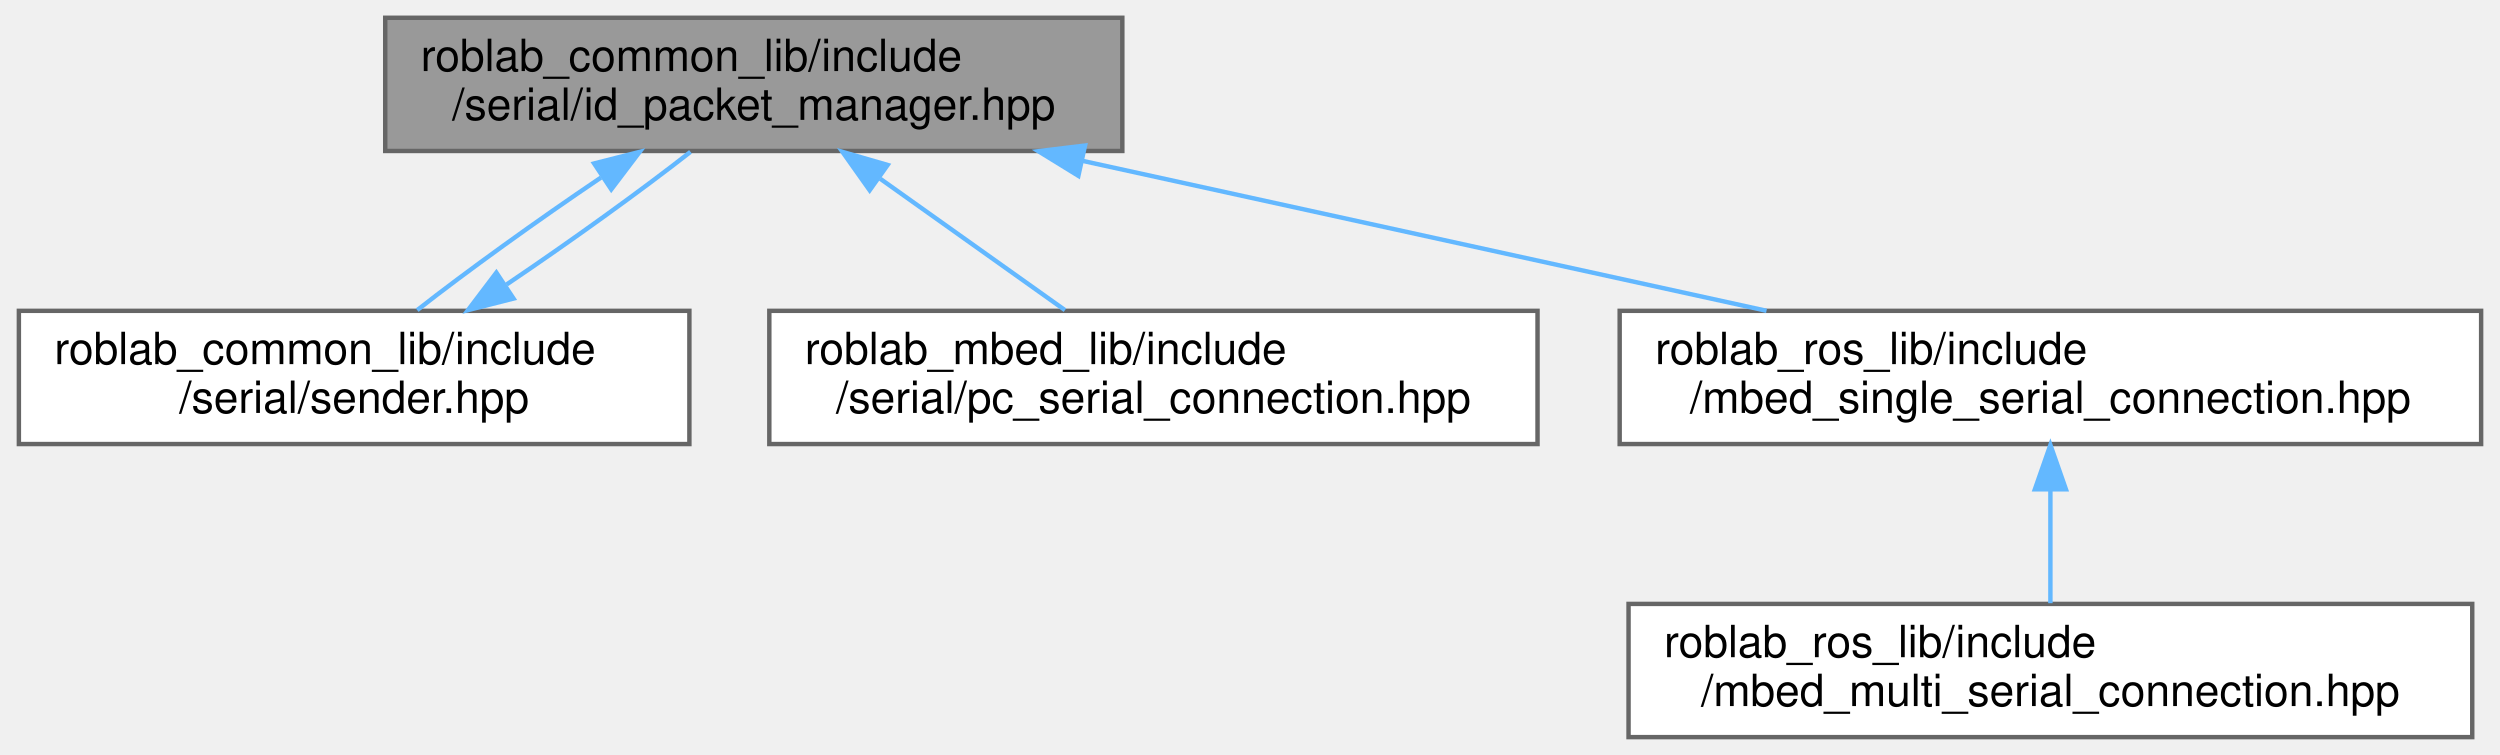
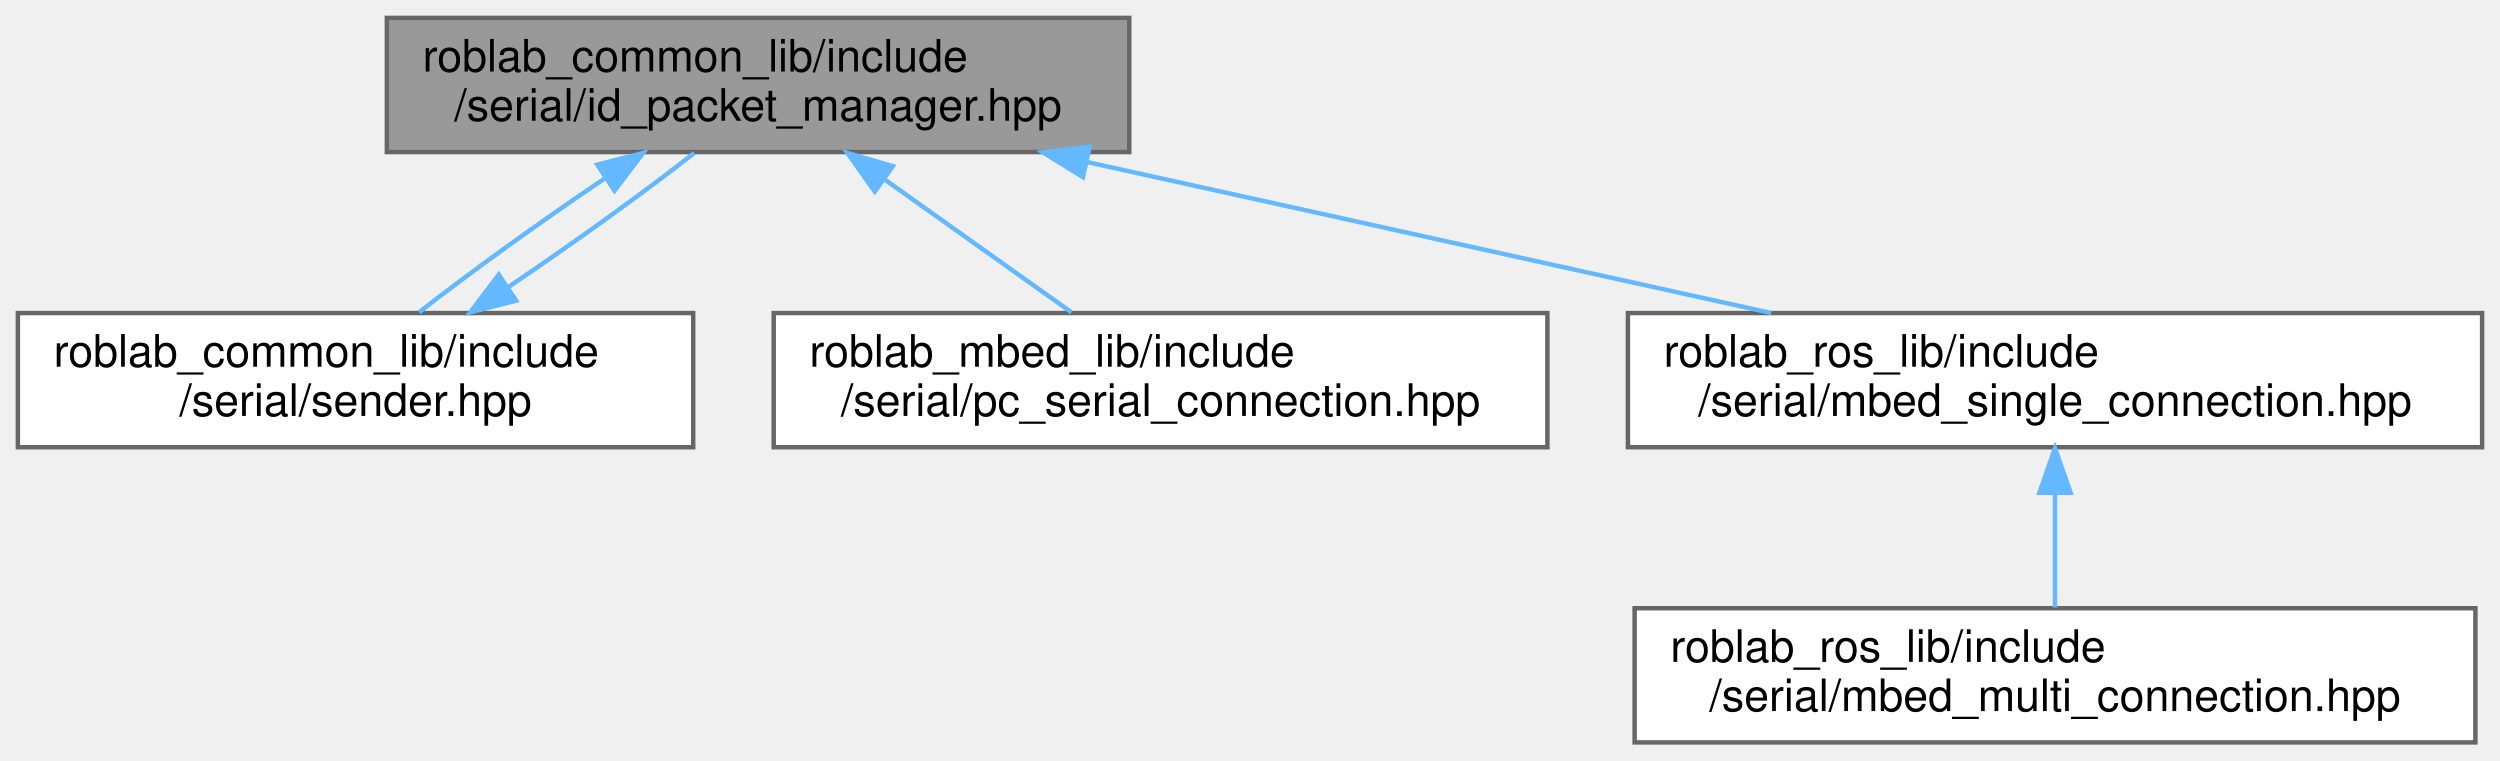
- <svg xmlns="http://www.w3.org/2000/svg" xmlns:xlink="http://www.w3.org/1999/xlink" width="563pt" height="170pt" viewBox="0.00 0.00 562.50 170.00">
+ <svg xmlns="http://www.w3.org/2000/svg" xmlns:xlink="http://www.w3.org/1999/xlink" width="559pt" height="170pt" viewBox="0.00 0.00 559.00 170.00">
  <g id="graph0" class="graph" transform="scale(1 1) rotate(0) translate(4 166)">
    <g id="node1" class="node">
      <g id="a_node1">
        <a xlink:title="ID付きパケットデータを管理">
          <polygon fill="#999999" stroke="#666666" points="248.5,-162 82.5,-162 82.5,-132 248.5,-132 248.5,-162" />
          <text text-anchor="start" x="90.5" y="-150" font-family="Helvetica,sans-Serif" font-size="10.00">roblab_common_lib/include</text>
          <text text-anchor="middle" x="165.5" y="-139" font-family="Helvetica,sans-Serif" font-size="10.00">/serial/id_packet_manager.hpp</text>
        </a>
      </g>
    </g>
    <g id="node2" class="node">
      <g id="a_node2">
        <a xlink:href="sender_8hpp.html" target="_top" xlink:title="シリアル通信で送るデータを登録">
          <polygon fill="white" stroke="#666666" points="151,-96 0,-96 0,-66 151,-66 151,-96" />
          <text text-anchor="start" x="8" y="-84" font-family="Helvetica,sans-Serif" font-size="10.00">roblab_common_lib/include</text>
          <text text-anchor="middle" x="75.5" y="-73" font-family="Helvetica,sans-Serif" font-size="10.00">/serial/sender.hpp</text>
        </a>
      </g>
    </g>
    <g id="edge1" class="edge">
      <path fill="none" stroke="#63b8ff" d="M131.11,-126.03C116.74,-116.34 100.9,-104.94 89.7,-96.16" />
      <polygon fill="#63b8ff" stroke="#63b8ff" points="129.54,-129.19 139.81,-131.8 133.41,-123.35 129.54,-129.19" />
    </g>
    <g id="node3" class="node">
      <g id="a_node3">
        <a xlink:href="pc__serial__connection_8hpp.html" target="_top" xlink:title="パソコンと接続してパケット通信を行うライブラリ">
          <polygon fill="white" stroke="#666666" points="342,-96 169,-96 169,-66 342,-66 342,-96" />
          <text text-anchor="start" x="177" y="-84" font-family="Helvetica,sans-Serif" font-size="10.00">roblab_mbed_lib/include</text>
          <text text-anchor="middle" x="255.5" y="-73" font-family="Helvetica,sans-Serif" font-size="10.00">/serial/pc_serial_connection.hpp</text>
        </a>
      </g>
    </g>
    <g id="edge3" class="edge">
      <path fill="none" stroke="#63b8ff" d="M193.97,-125.75C207.51,-116.13 223.36,-104.86 235.58,-96.16" />
      <polygon fill="#63b8ff" stroke="#63b8ff" points="191.6,-123.15 185.47,-131.8 195.65,-128.85 191.6,-123.15" />
    </g>
    <g id="node4" class="node">
      <g id="a_node4">
-         <a xlink:href="mbed__single__serial__connection_8hpp.html" target="_top" xlink:title="1個のmbedとシリアル通信">
-           <polygon fill="white" stroke="#666666" points="554.5,-96 360.5,-96 360.5,-66 554.5,-66 554.5,-96" />
-           <text text-anchor="start" x="368.5" y="-84" font-family="Helvetica,sans-Serif" font-size="10.00">roblab_ros_lib/include</text>
-           <text text-anchor="middle" x="457.5" y="-73" font-family="Helvetica,sans-Serif" font-size="10.00">/mbed_single_serial_connection.hpp</text>
+         <a xlink:href="mbed__single__connection_8hpp.html" target="_top" xlink:title="1個のmbedとシリアル通信">
+           <polygon fill="white" stroke="#666666" points="551,-96 360,-96 360,-66 551,-66 551,-96" />
+           <text text-anchor="start" x="368" y="-84" font-family="Helvetica,sans-Serif" font-size="10.00">roblab_ros_lib/include</text>
+           <text text-anchor="middle" x="455.5" y="-73" font-family="Helvetica,sans-Serif" font-size="10.00">/serial/mbed_single_connection.hpp</text>
        </a>
      </g>
    </g>
    <g id="edge4" class="edge">
-       <path fill="none" stroke="#63b8ff" d="M239.51,-129.78C287.04,-119.36 348.15,-105.97 393.57,-96.01" />
-       <polygon fill="#63b8ff" stroke="#63b8ff" points="238.6,-126.4 229.58,-131.95 240.1,-133.23 238.6,-126.4" />
+       <path fill="none" stroke="#63b8ff" d="M239,-129.78C286.21,-119.36 346.9,-105.97 392.01,-96.01" />
+       <polygon fill="#63b8ff" stroke="#63b8ff" points="238.15,-126.38 229.14,-131.95 239.66,-133.22 238.15,-126.38" />
    </g>
    <g id="edge2" class="edge">
      <path fill="none" stroke="#63b8ff" d="M109.83,-101.93C124.19,-111.61 140.03,-123.01 151.25,-131.8" />
      <polygon fill="#63b8ff" stroke="#63b8ff" points="111.4,-98.77 101.13,-96.16 107.53,-104.61 111.4,-98.77" />
    </g>
    <g id="node5" class="node">
      <g id="a_node5">
-         <a xlink:href="mbed__multi__serial__connection_8hpp.html" target="_top" xlink:title="複数のMbedとシリアル通信を行うライブラリ">
-           <polygon fill="white" stroke="#666666" points="552.5,-30 362.5,-30 362.5,0 552.5,0 552.5,-30" />
-           <text text-anchor="start" x="370.5" y="-18" font-family="Helvetica,sans-Serif" font-size="10.00">roblab_ros_lib/include</text>
-           <text text-anchor="middle" x="457.5" y="-7" font-family="Helvetica,sans-Serif" font-size="10.00">/mbed_multi_serial_connection.hpp</text>
+         <a xlink:href="mbed__multi__connection_8hpp.html" target="_top" xlink:title="複数のMbedとシリアル通信を行うライブラリ">
+           <polygon fill="white" stroke="#666666" points="549.5,-30 361.5,-30 361.5,0 549.5,0 549.5,-30" />
+           <text text-anchor="start" x="369.5" y="-18" font-family="Helvetica,sans-Serif" font-size="10.00">roblab_ros_lib/include</text>
+           <text text-anchor="middle" x="455.5" y="-7" font-family="Helvetica,sans-Serif" font-size="10.00">/serial/mbed_multi_connection.hpp</text>
        </a>
      </g>
    </g>
    <g id="edge5" class="edge">
-       <path fill="none" stroke="#63b8ff" d="M457.5,-55.54C457.5,-46.96 457.5,-37.61 457.5,-30.16" />
-       <polygon fill="#63b8ff" stroke="#63b8ff" points="454,-55.8 457.5,-65.8 461,-55.8 454,-55.8" />
+       <path fill="none" stroke="#63b8ff" d="M455.5,-55.54C455.5,-46.96 455.5,-37.61 455.5,-30.16" />
+       <polygon fill="#63b8ff" stroke="#63b8ff" points="452,-55.8 455.5,-65.8 459,-55.8 452,-55.8" />
    </g>
  </g>
</svg>
